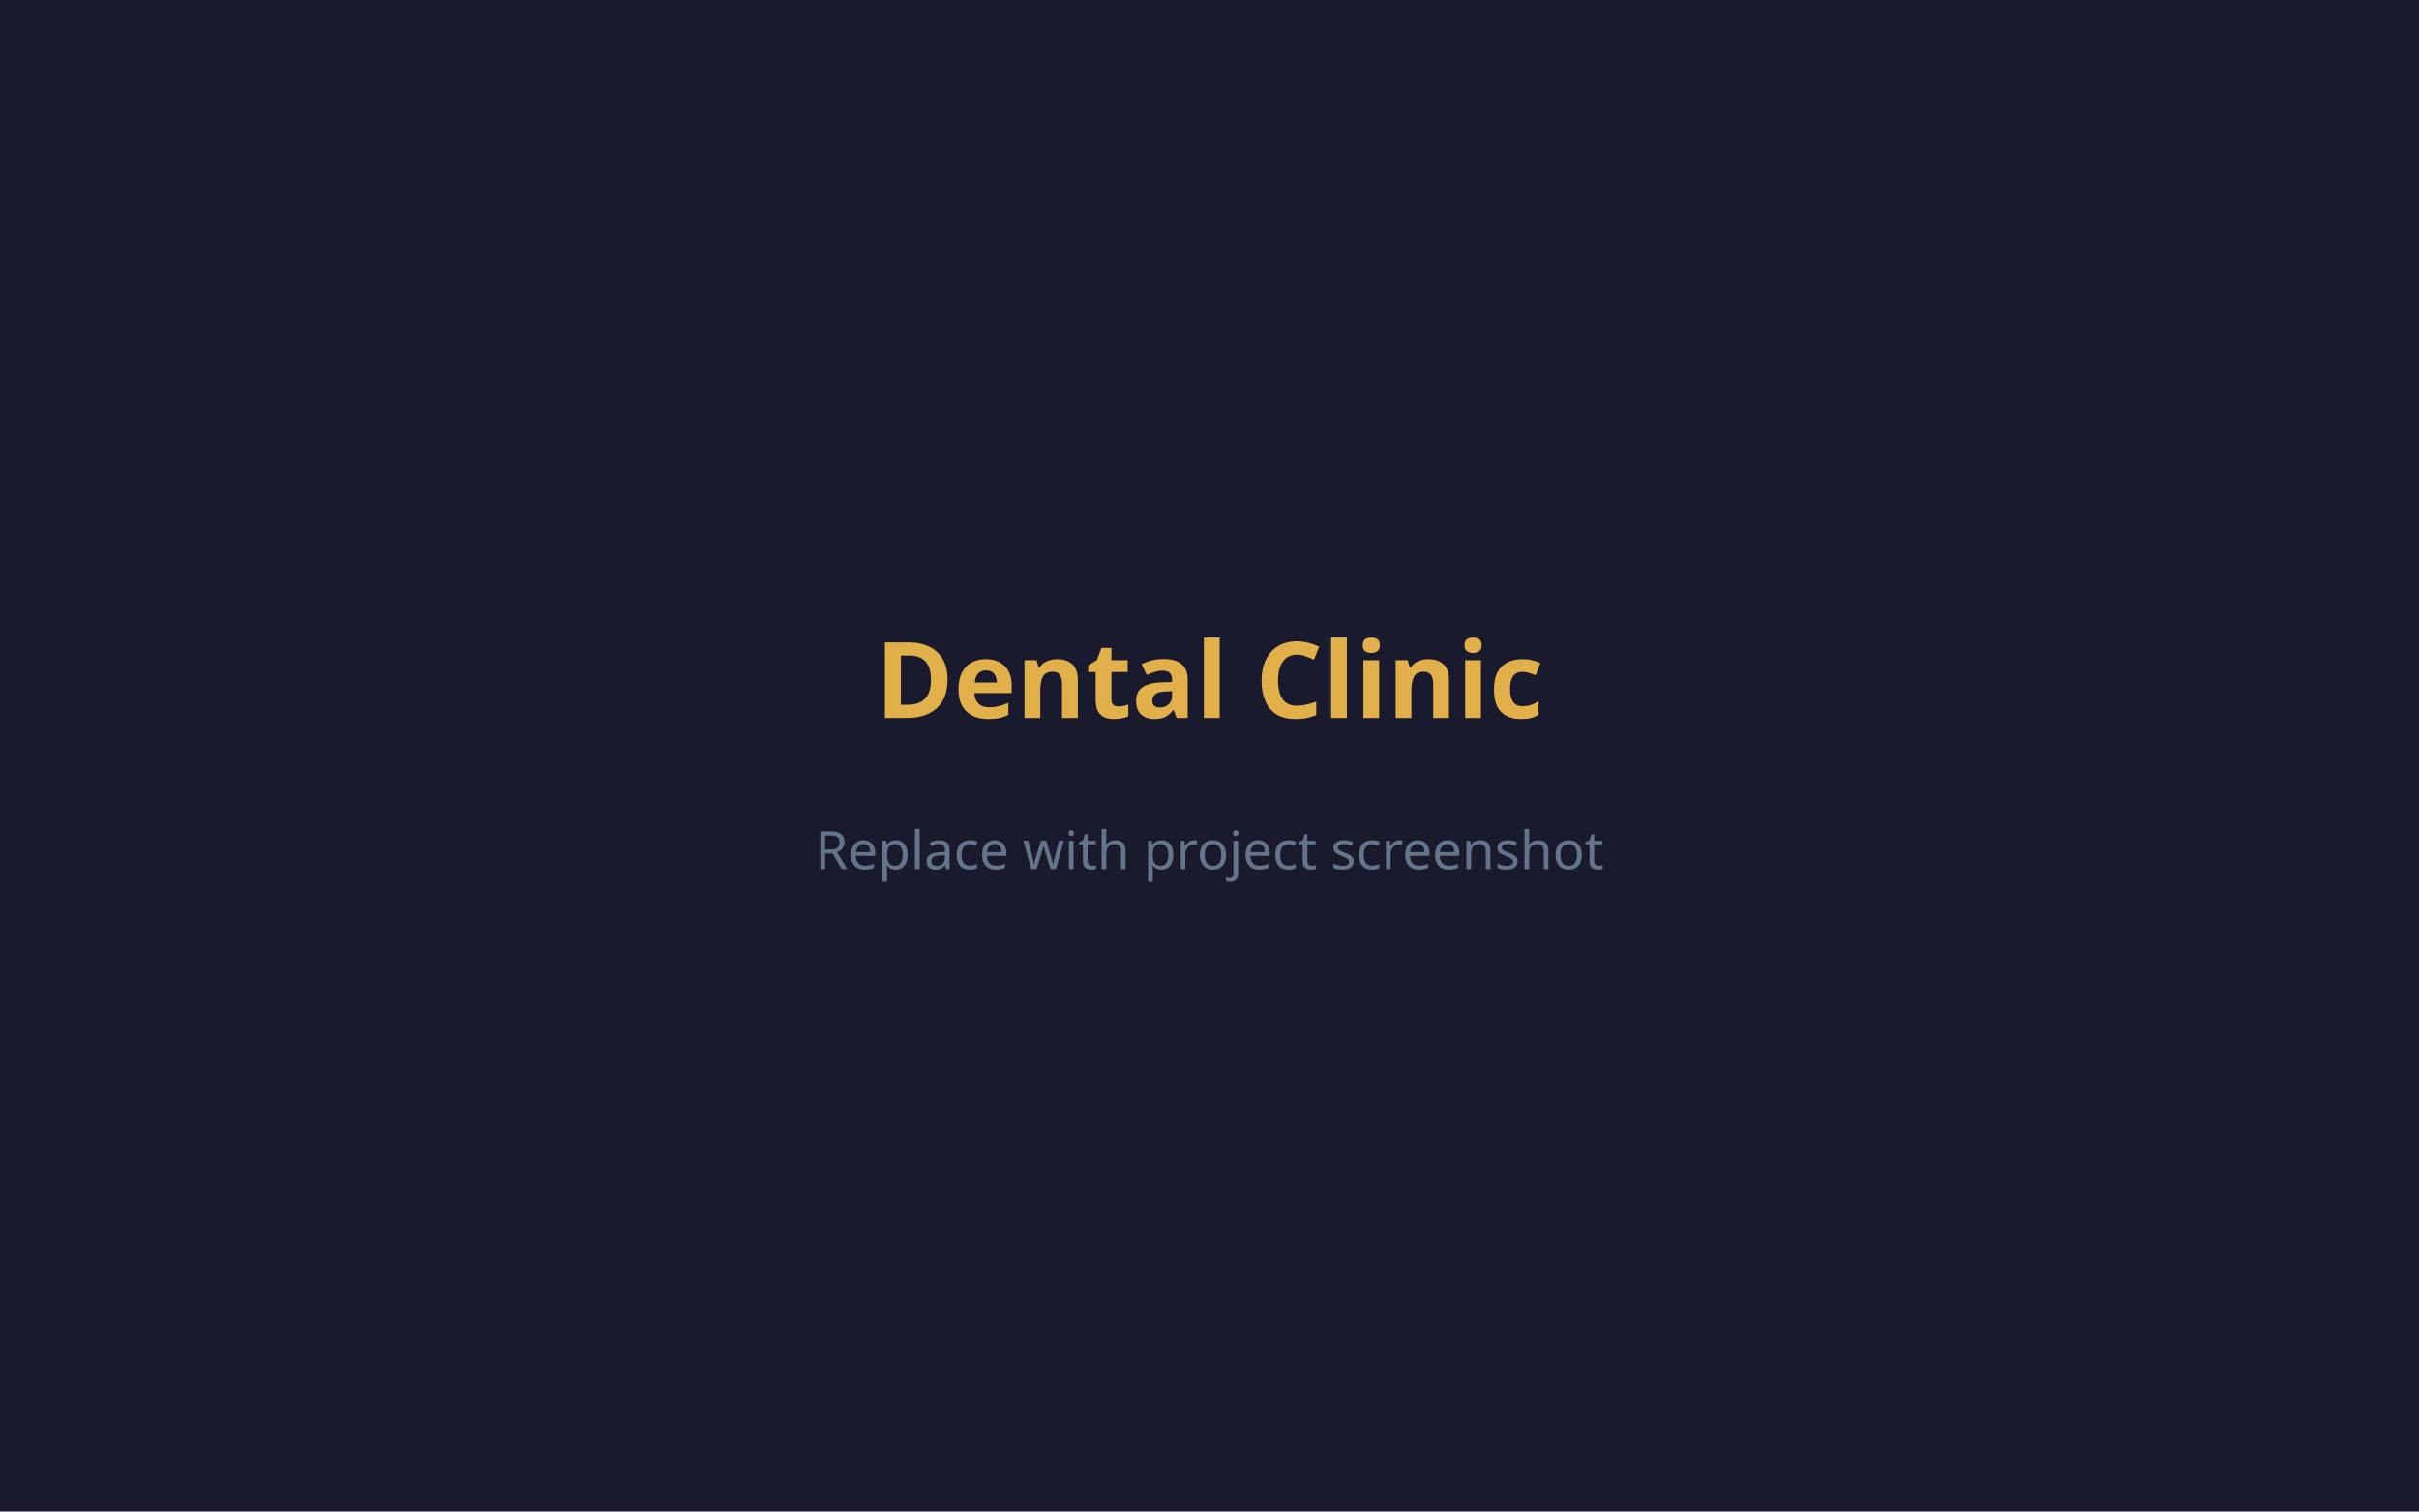
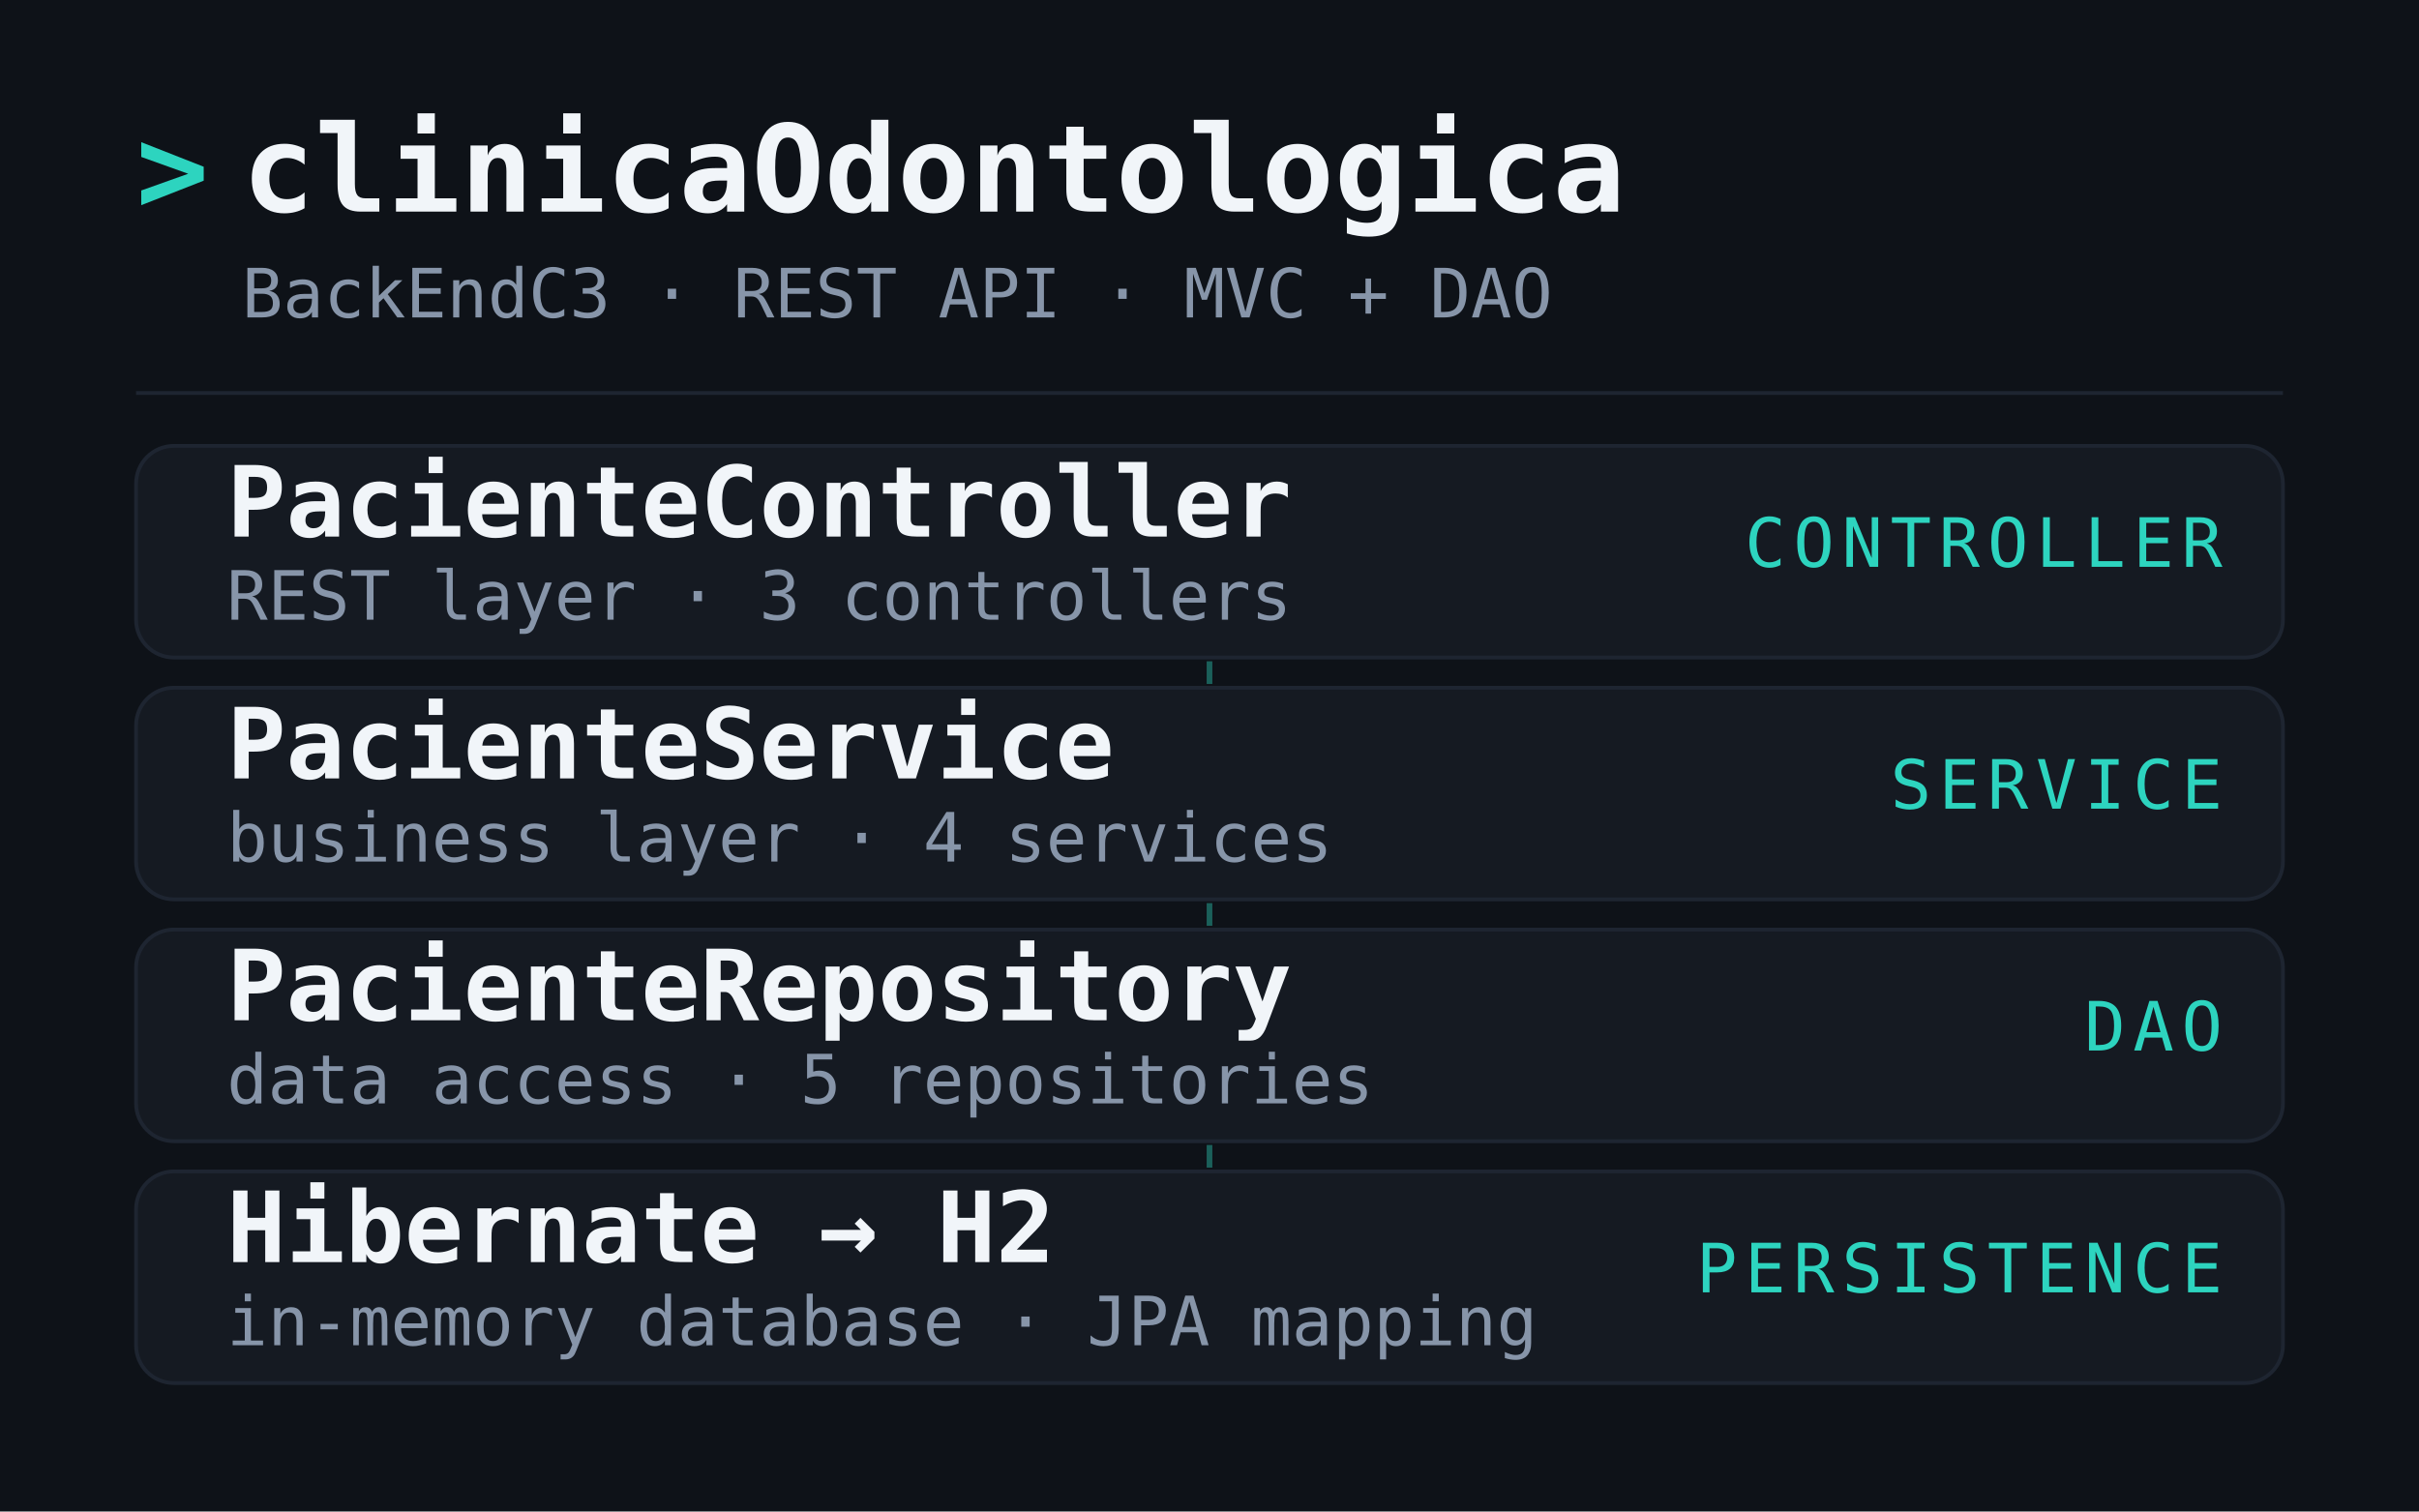
- <svg xmlns="http://www.w3.org/2000/svg" viewBox="0 0 640 400">
-   <rect width="640" height="400" fill="#1a1a2e" />
-   <text x="320" y="190" text-anchor="middle" font-family="system-ui,sans-serif" font-size="28" font-weight="700" fill="#e2b04a">Dental Clinic</text>
-   <text x="320" y="230" text-anchor="middle" font-family="system-ui,sans-serif" font-size="14" fill="#64748b">Replace with project screenshot</text>
+ <svg xmlns="http://www.w3.org/2000/svg" viewBox="0 0 640 400" font-family="ui-monospace, SFMono-Regular, Menlo, Consolas, monospace">
+   <rect width="640" height="400" fill="#0e1218" />
+   <text x="36" y="56" font-size="32" font-weight="700" fill="#2dd4bf">&gt;</text>
+   <text x="64" y="56" font-size="32" font-weight="700" fill="#f1f5f9">clinicaOdontologica</text>
+   <text x="64" y="84" font-size="18" fill="#8795a9">BackEndC3 · REST API · MVC + DAO</text>
+   <line x1="36" y1="104" x2="604" y2="104" stroke="#1e2531" stroke-width="1" />
+   <line x1="320" y1="175" x2="320" y2="181" stroke="#2dd4bf" stroke-width="1.5" stroke-opacity="0.4" />
+   <line x1="320" y1="239" x2="320" y2="245" stroke="#2dd4bf" stroke-width="1.5" stroke-opacity="0.4" />
+   <line x1="320" y1="303" x2="320" y2="309" stroke="#2dd4bf" stroke-width="1.5" stroke-opacity="0.4" />
+   <rect x="36" y="118" width="568" height="56" rx="10" fill="#151a22" stroke="#1e2531" />
+   <text x="60" y="142" font-size="26" font-weight="600" fill="#f1f5f9">PacienteController</text>
+   <text x="60" y="164" font-size="18" fill="#8795a9">REST layer · 3 controllers</text>
+   <text x="588" y="150" font-size="18" fill="#2dd4bf" text-anchor="end" letter-spacing="2">CONTROLLER</text>
+   <rect x="36" y="182" width="568" height="56" rx="10" fill="#151a22" stroke="#1e2531" />
+   <text x="60" y="206" font-size="26" font-weight="600" fill="#f1f5f9">PacienteService</text>
+   <text x="60" y="228" font-size="18" fill="#8795a9">business layer · 4 services</text>
+   <text x="588" y="214" font-size="18" fill="#2dd4bf" text-anchor="end" letter-spacing="2">SERVICE</text>
+   <rect x="36" y="246" width="568" height="56" rx="10" fill="#151a22" stroke="#1e2531" />
+   <text x="60" y="270" font-size="26" font-weight="600" fill="#f1f5f9">PacienteRepository</text>
+   <text x="60" y="292" font-size="18" fill="#8795a9">data access · 5 repositories</text>
+   <text x="588" y="278" font-size="18" fill="#2dd4bf" text-anchor="end" letter-spacing="2">DAO</text>
+   <rect x="36" y="310" width="568" height="56" rx="10" fill="#151a22" stroke="#1e2531" />
+   <text x="60" y="334" font-size="26" font-weight="600" fill="#f1f5f9">Hibernate → H2</text>
+   <text x="60" y="356" font-size="18" fill="#8795a9">in-memory database · JPA mapping</text>
+   <text x="588" y="342" font-size="18" fill="#2dd4bf" text-anchor="end" letter-spacing="2">PERSISTENCE</text>
</svg>
